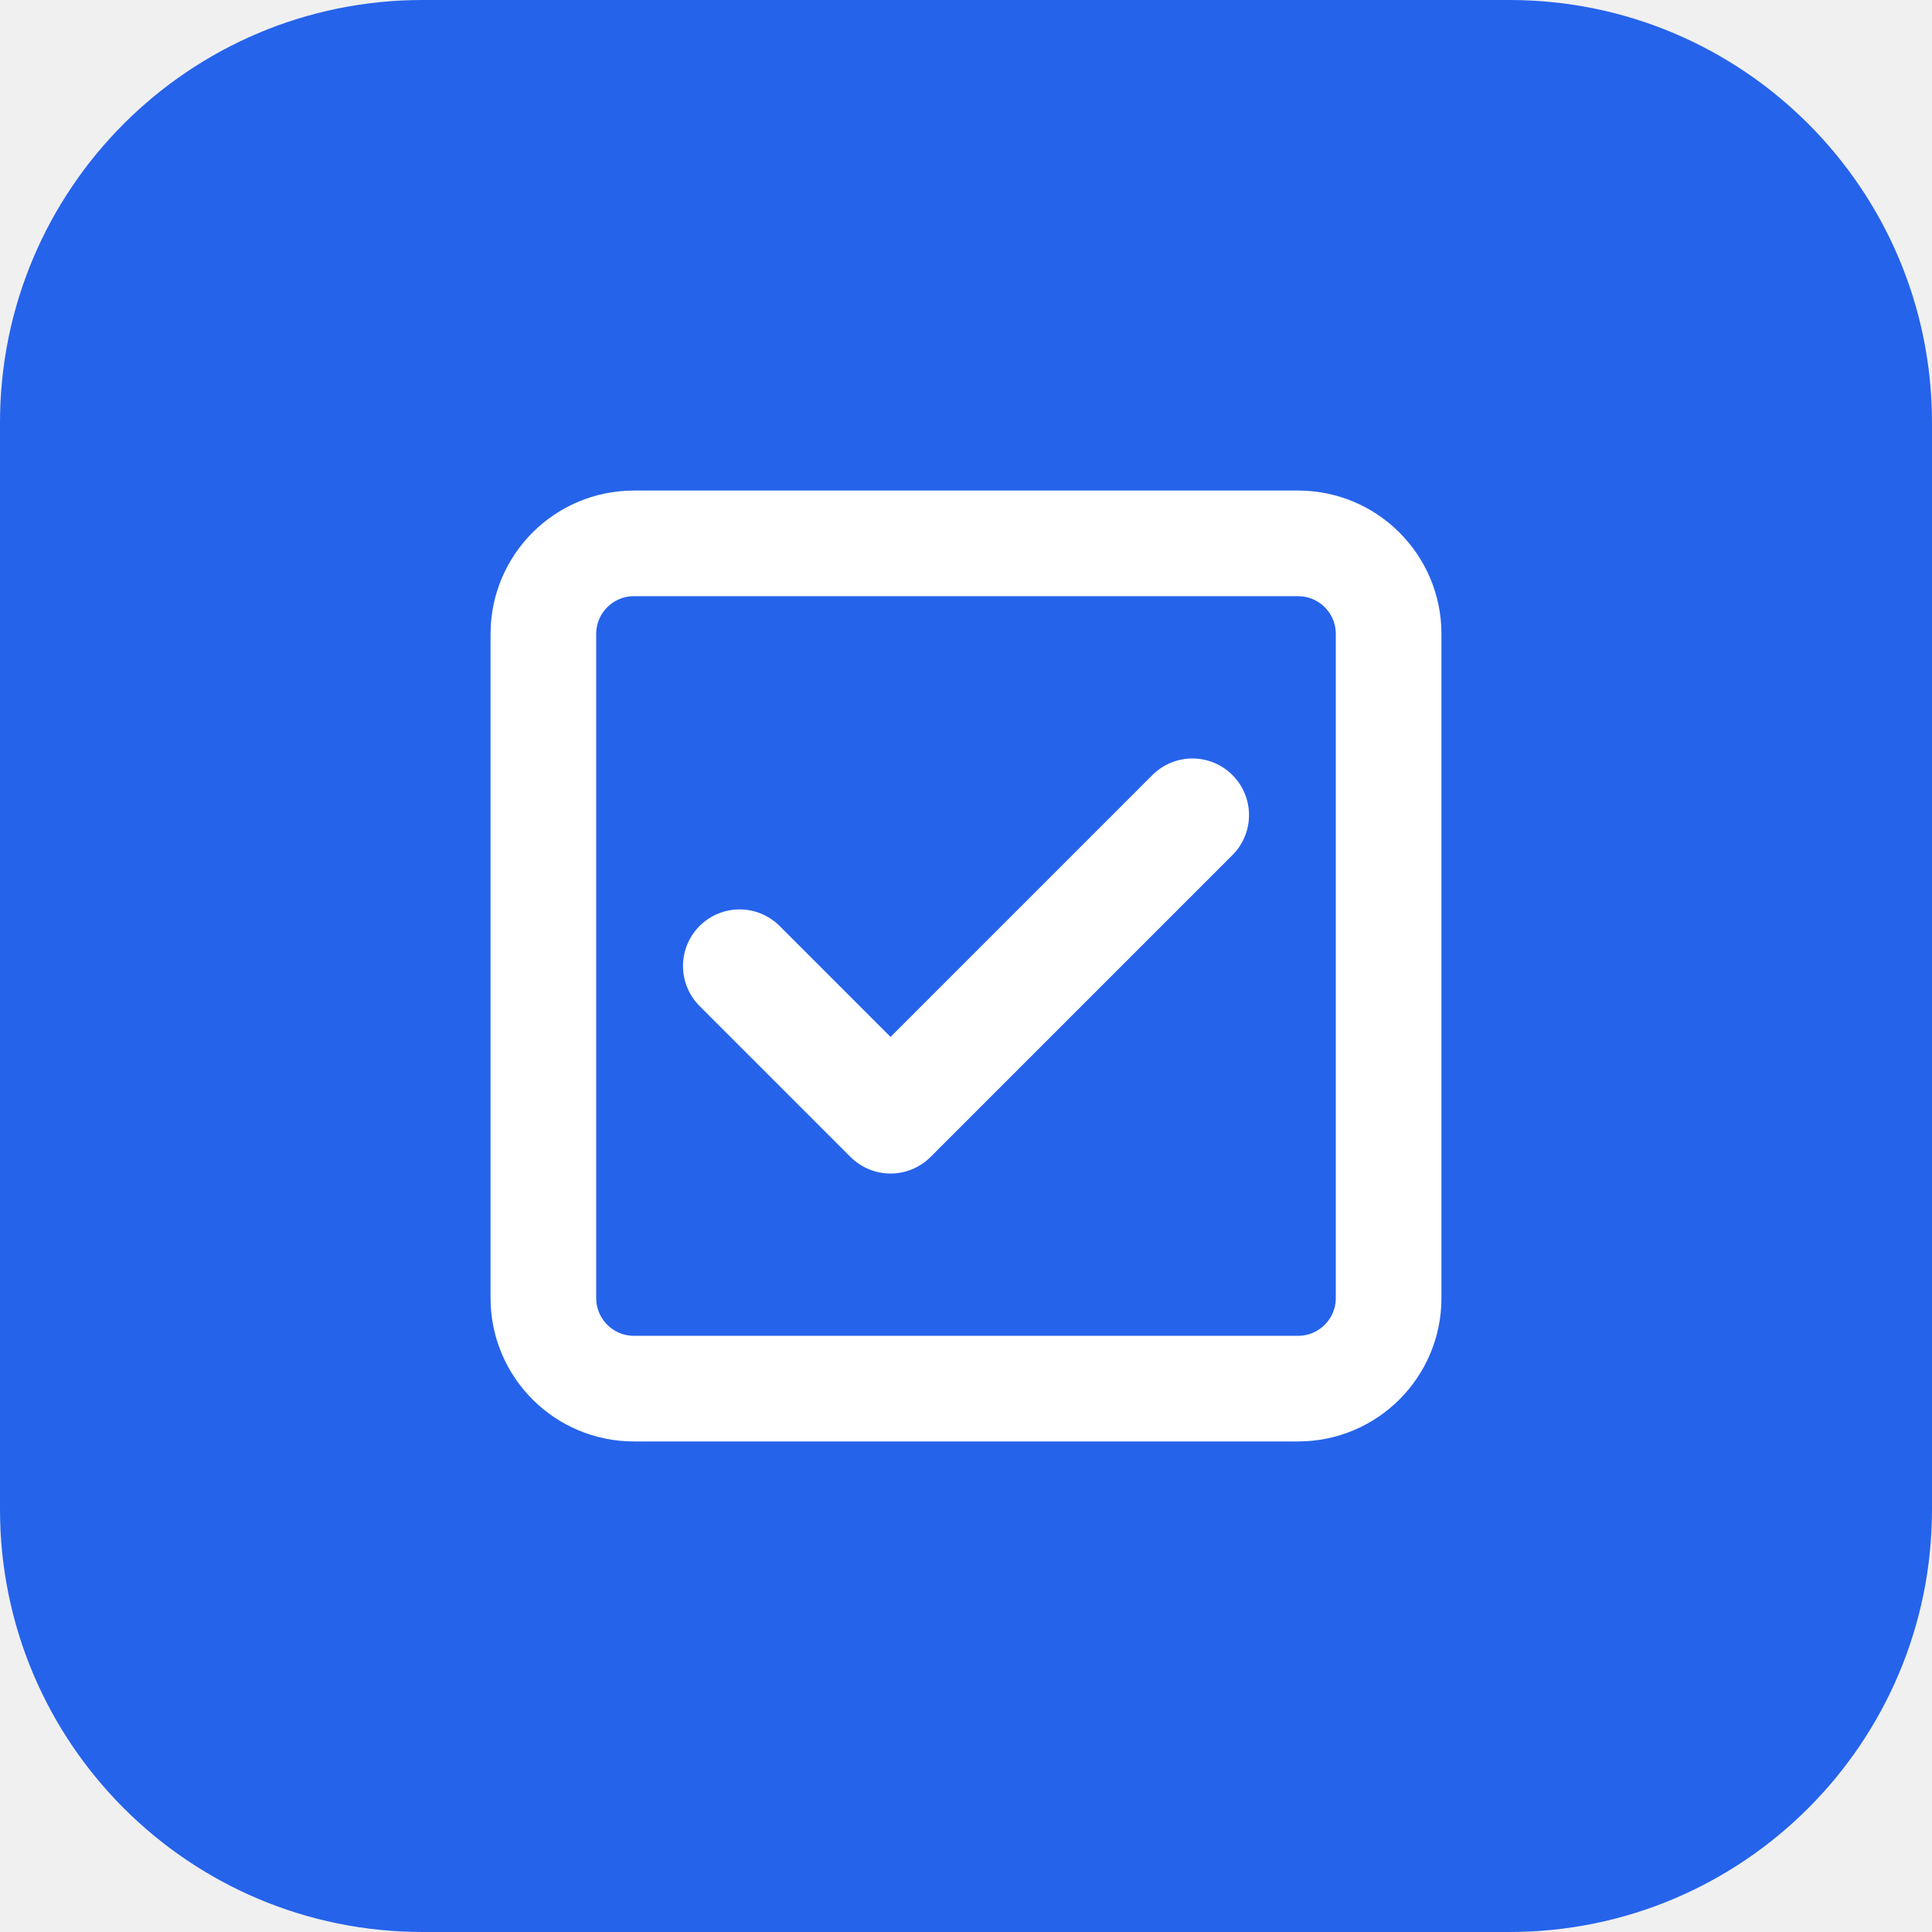
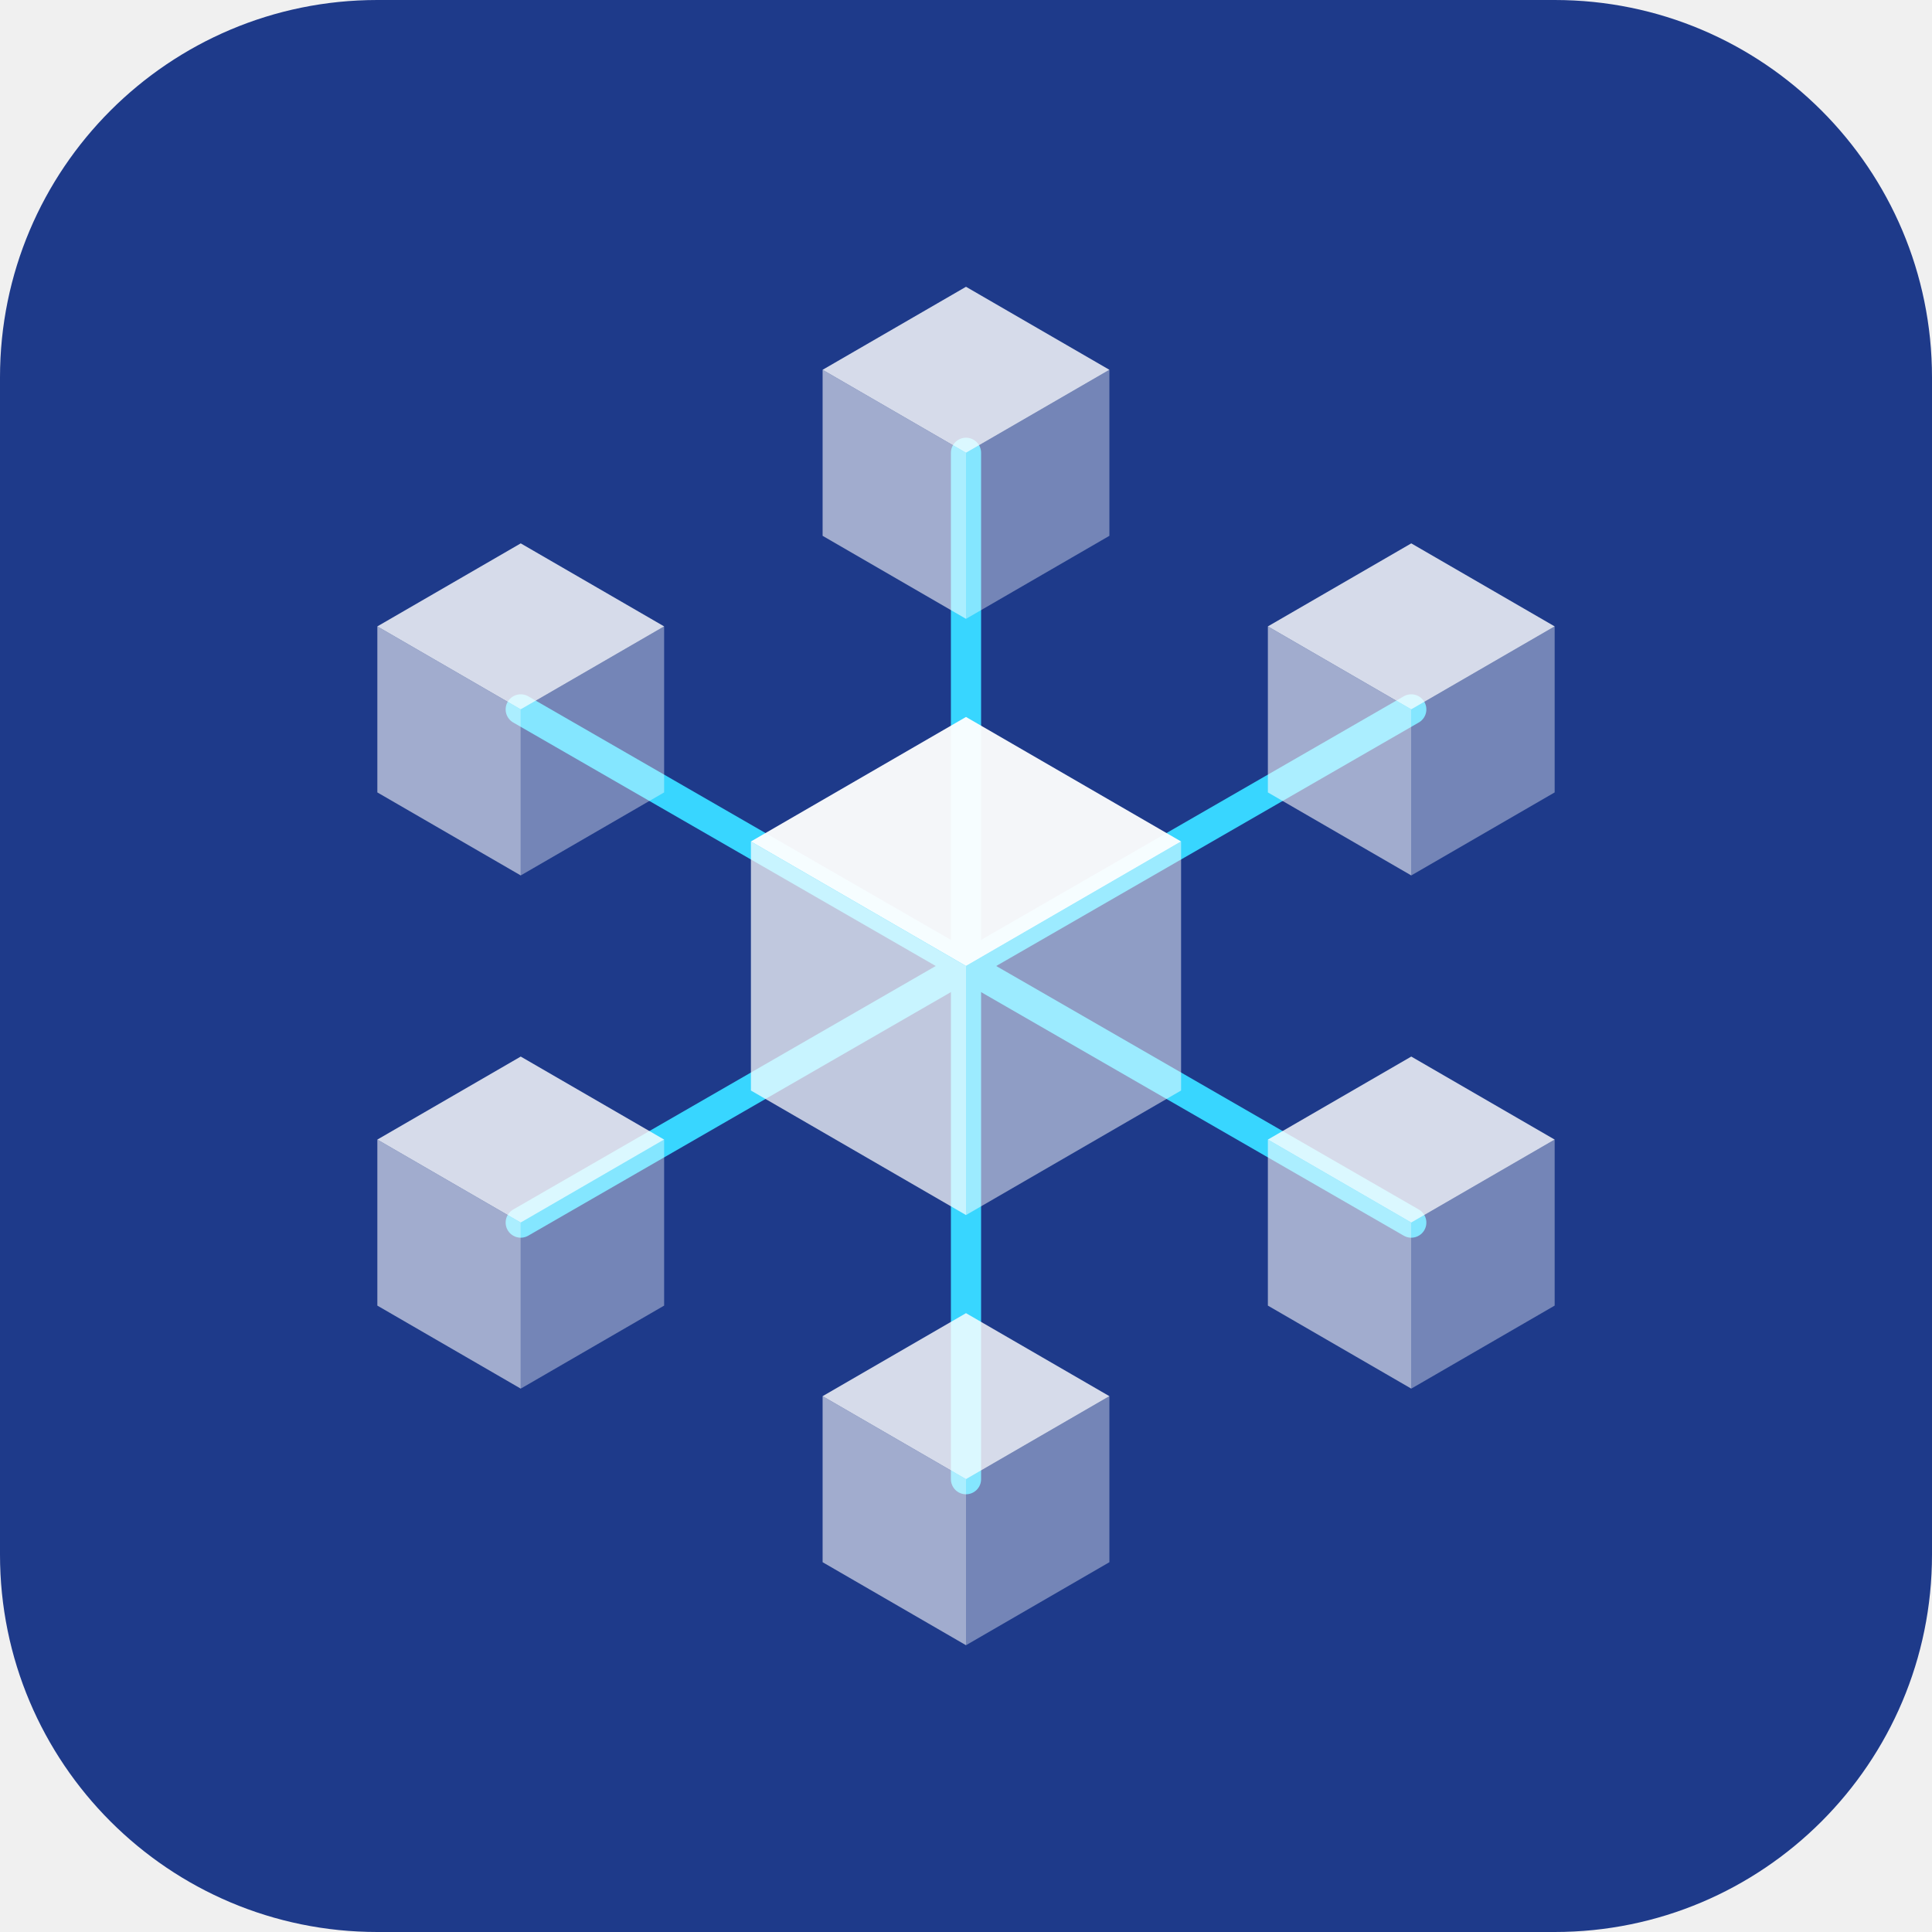
- <svg xmlns="http://www.w3.org/2000/svg" viewBox="0 0 512 512" width="512" height="512">
-   <rect width="512" height="512" rx="112" fill="#2563EB" />
-   <rect x="144" y="144" width="224" height="224" rx="24" fill="none" stroke="white" stroke-width="28" />
-   <path d="M196 256 L236 296 L316 216" fill="none" stroke="white" stroke-width="30" stroke-linecap="round" stroke-linejoin="round" />
+ <svg xmlns="http://www.w3.org/2000/svg" viewBox="0 0 512 512">
+   <rect width="512" height="512" rx="100" fill="#1E3A8A" />
+   <line x1="256" y1="256" x2="256" y2="120" stroke="#38D6FF" stroke-width="8" stroke-linecap="round" />
+   <line x1="256" y1="256" x2="374" y2="188" stroke="#38D6FF" stroke-width="8" stroke-linecap="round" />
+   <line x1="256" y1="256" x2="138" y2="188" stroke="#38D6FF" stroke-width="8" stroke-linecap="round" />
+   <line x1="256" y1="256" x2="374" y2="324" stroke="#38D6FF" stroke-width="8" stroke-linecap="round" />
+   <line x1="256" y1="256" x2="138" y2="324" stroke="#38D6FF" stroke-width="8" stroke-linecap="round" />
+   <line x1="256" y1="256" x2="256" y2="392" stroke="#38D6FF" stroke-width="8" stroke-linecap="round" />
+   <polygon points="256,76 294,98 256,120 218,98" fill="rgba(255,255,255,0.82)" />
+   <polygon points="294,98 294,142 256,164 256,120" fill="rgba(255,255,255,0.38)" />
+   <polygon points="256,120 256,164 218,142 218,98" fill="rgba(255,255,255,0.58)" />
+   <polygon points="374,144 412,166 374,188 336,166" fill="rgba(255,255,255,0.82)" />
+   <polygon points="412,166 412,210 374,232 374,188" fill="rgba(255,255,255,0.38)" />
+   <polygon points="374,188 374,232 336,210 336,166" fill="rgba(255,255,255,0.58)" />
+   <polygon points="138,144 176,166 138,188 100,166" fill="rgba(255,255,255,0.82)" />
+   <polygon points="176,166 176,210 138,232 138,188" fill="rgba(255,255,255,0.38)" />
+   <polygon points="138,188 138,232 100,210 100,166" fill="rgba(255,255,255,0.58)" />
+   <polygon points="374,280 412,302 374,324 336,302" fill="rgba(255,255,255,0.82)" />
+   <polygon points="412,302 412,346 374,368 374,324" fill="rgba(255,255,255,0.38)" />
+   <polygon points="374,324 374,368 336,346 336,302" fill="rgba(255,255,255,0.58)" />
+   <polygon points="138,280 176,302 138,324 100,302" fill="rgba(255,255,255,0.82)" />
+   <polygon points="176,302 176,346 138,368 138,324" fill="rgba(255,255,255,0.38)" />
+   <polygon points="138,324 138,368 100,346 100,302" fill="rgba(255,255,255,0.58)" />
+   <polygon points="256,348 294,370 256,392 218,370" fill="rgba(255,255,255,0.82)" />
+   <polygon points="294,370 294,414 256,436 256,392" fill="rgba(255,255,255,0.38)" />
+   <polygon points="256,392 256,436 218,414 218,370" fill="rgba(255,255,255,0.58)" />
+   <polygon points="256,190 313,223 256,256 199,223" fill="rgba(255,255,255,0.95)" />
+   <polygon points="313,223 313,289 256,322 256,256" fill="rgba(255,255,255,0.50)" />
+   <polygon points="256,256 256,322 199,289 199,223" fill="rgba(255,255,255,0.72)" />
</svg>
